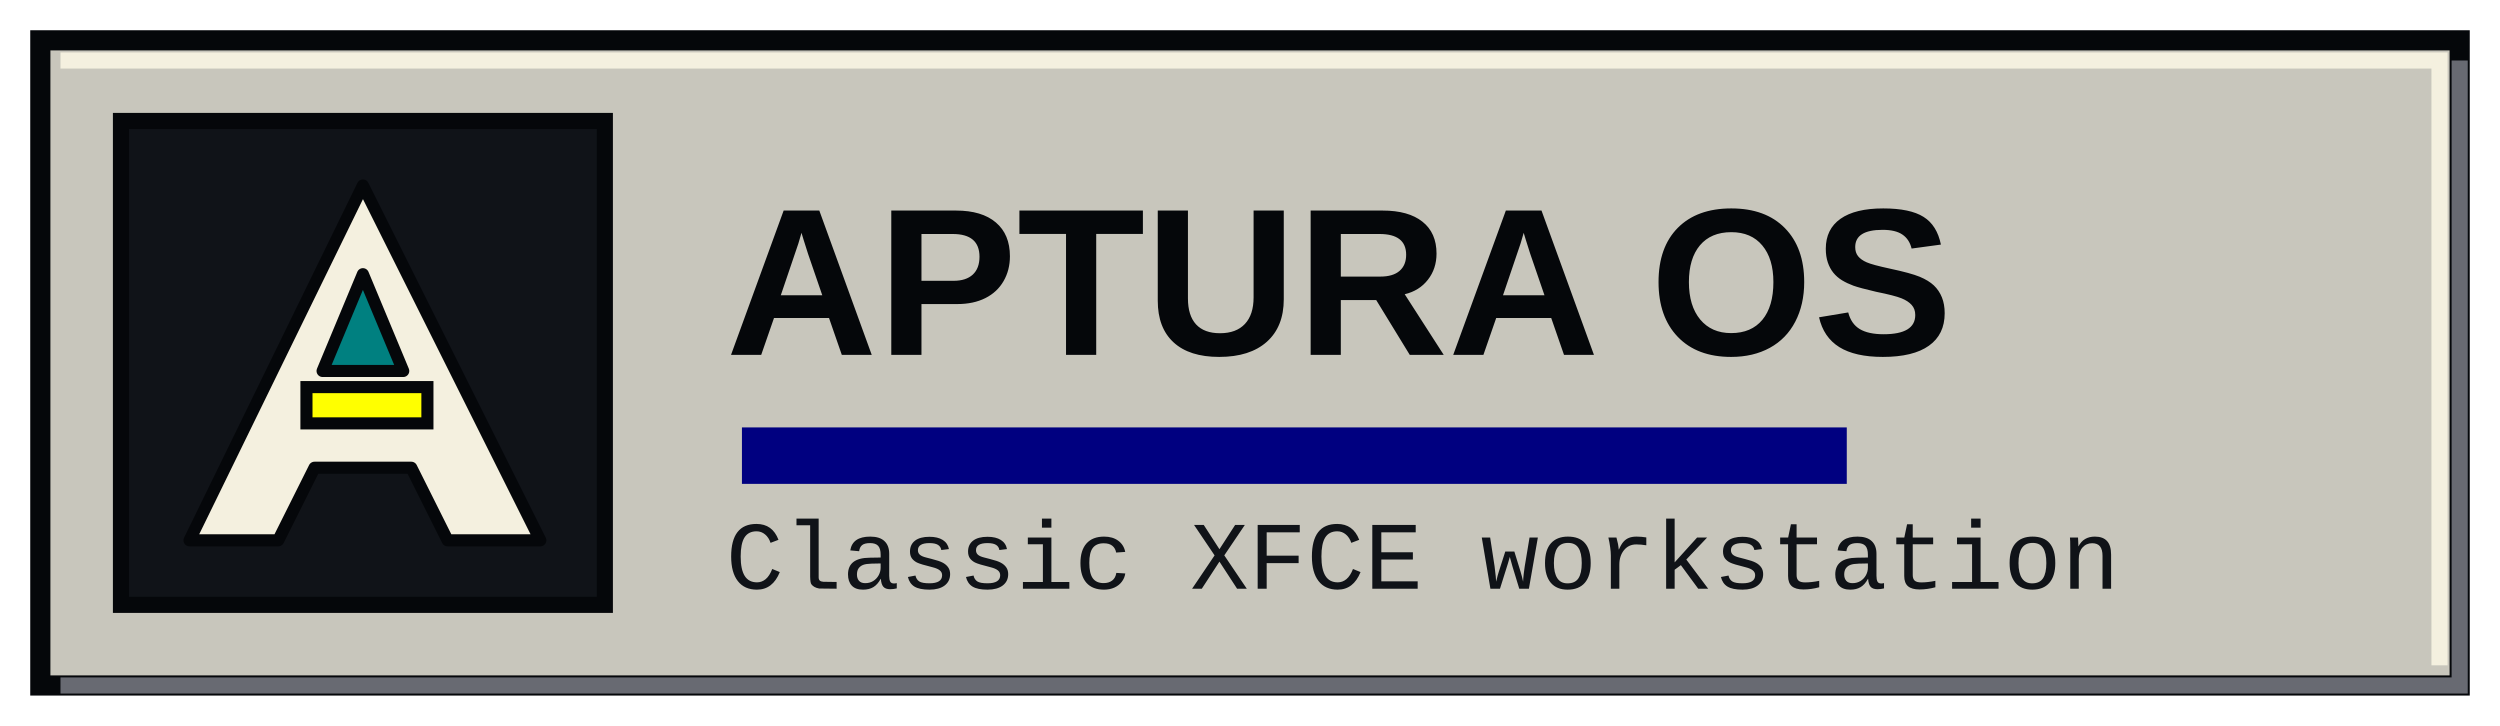
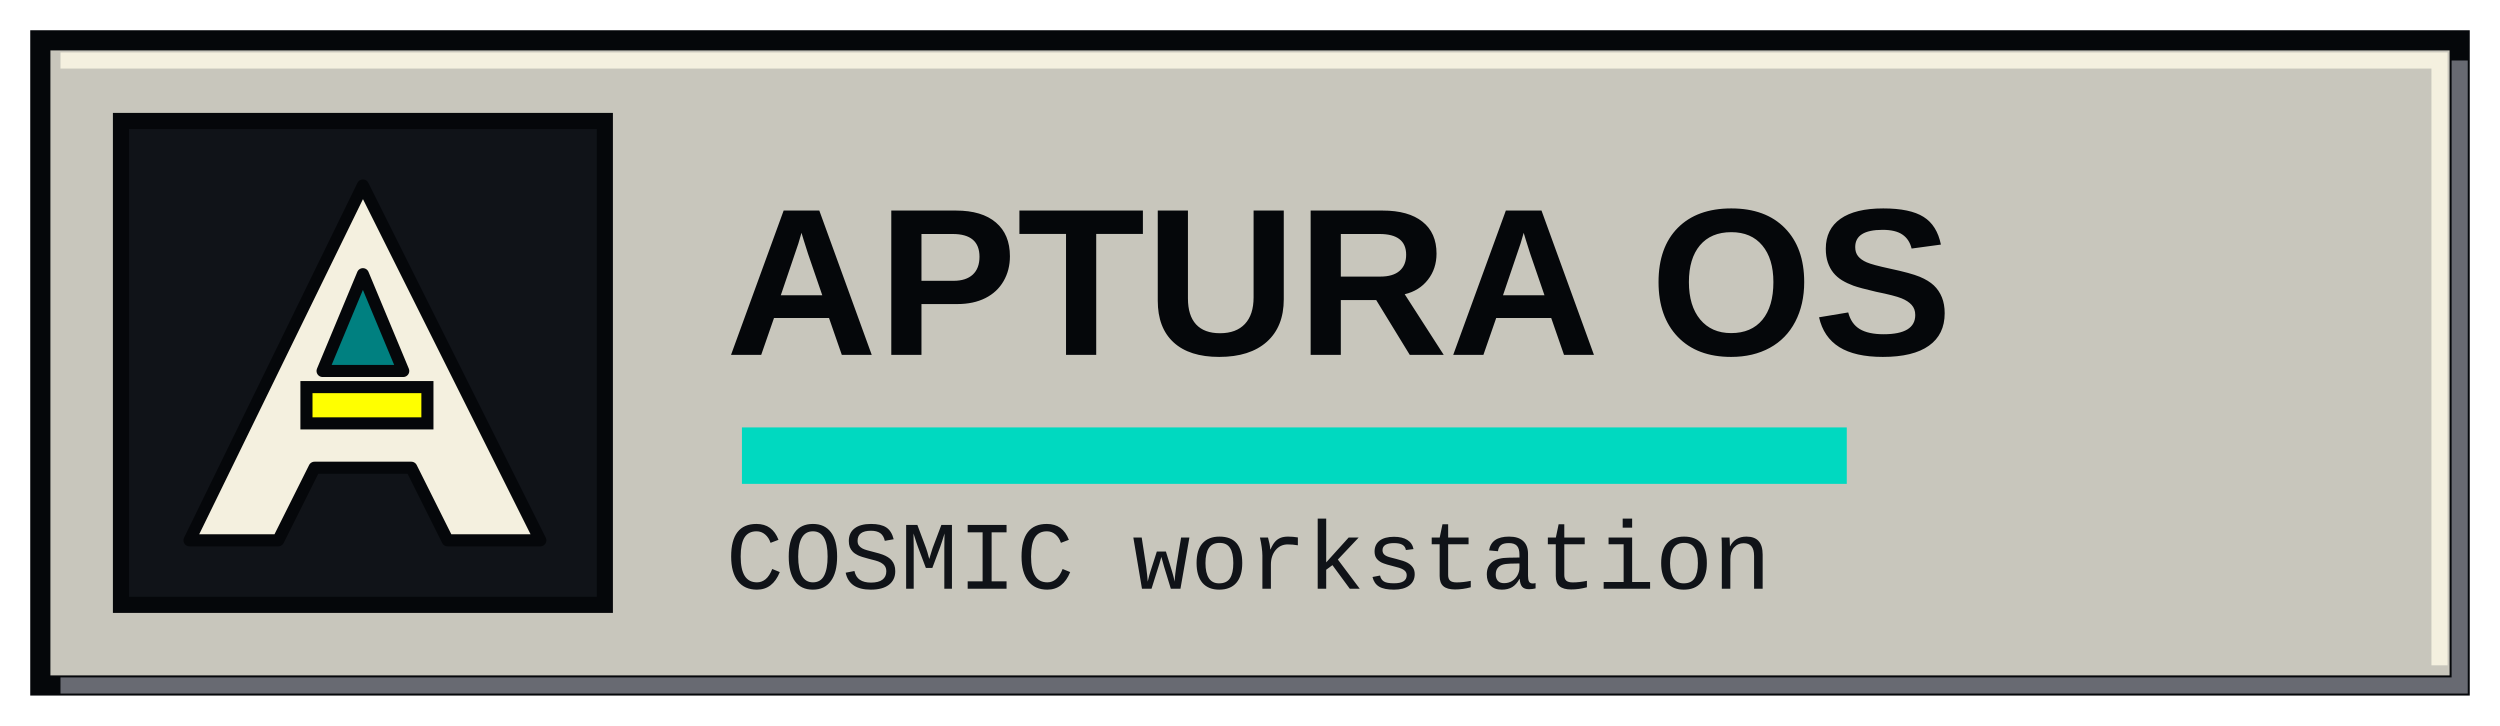
<svg xmlns="http://www.w3.org/2000/svg" width="620" height="180" viewBox="0 0 620 180" role="img" aria-label="Aptura OS wordmark">
  <rect x="10" y="10" width="600" height="160" fill="#c8c6bc" stroke="#05070a" stroke-width="5" />
  <path d="M15 15H605V165" fill="none" stroke="#f4f0df" stroke-width="4" />
  <path d="M610 15V170H15" fill="none" stroke="#686a72" stroke-width="4" />
  <rect x="30" y="30" width="120" height="120" fill="#101318" stroke="#05070a" stroke-width="4" />
  <path d="M90 46L134 134H111L102 116H78L69 134H47Z" fill="#f4f0df" stroke="#05070a" stroke-width="3" stroke-linejoin="round" />
  <path d="M90 68L100 92H80Z" fill="#008080" stroke="#05070a" stroke-width="3" stroke-linejoin="round" />
  <rect x="76" y="96" width="30" height="9" fill="#ffff00" stroke="#05070a" stroke-width="3" />
  <text x="180" y="88" fill="#05070a" font-family="Arial, Helvetica, sans-serif" font-size="52" font-weight="700">APTURA OS</text>
-   <rect x="184" y="106" width="274" height="14" fill="#000080" />
-   <text x="180" y="146" fill="#101318" font-family="Courier New, monospace" font-size="24">Classic XFCE workstation</text>
+   <rect x="184" y="106" width="274" height="14" fill="#00d9c0" />
+   <text x="180" y="146" fill="#101318" font-family="Courier New, monospace" font-size="24">COSMIC workstation</text>
</svg>
